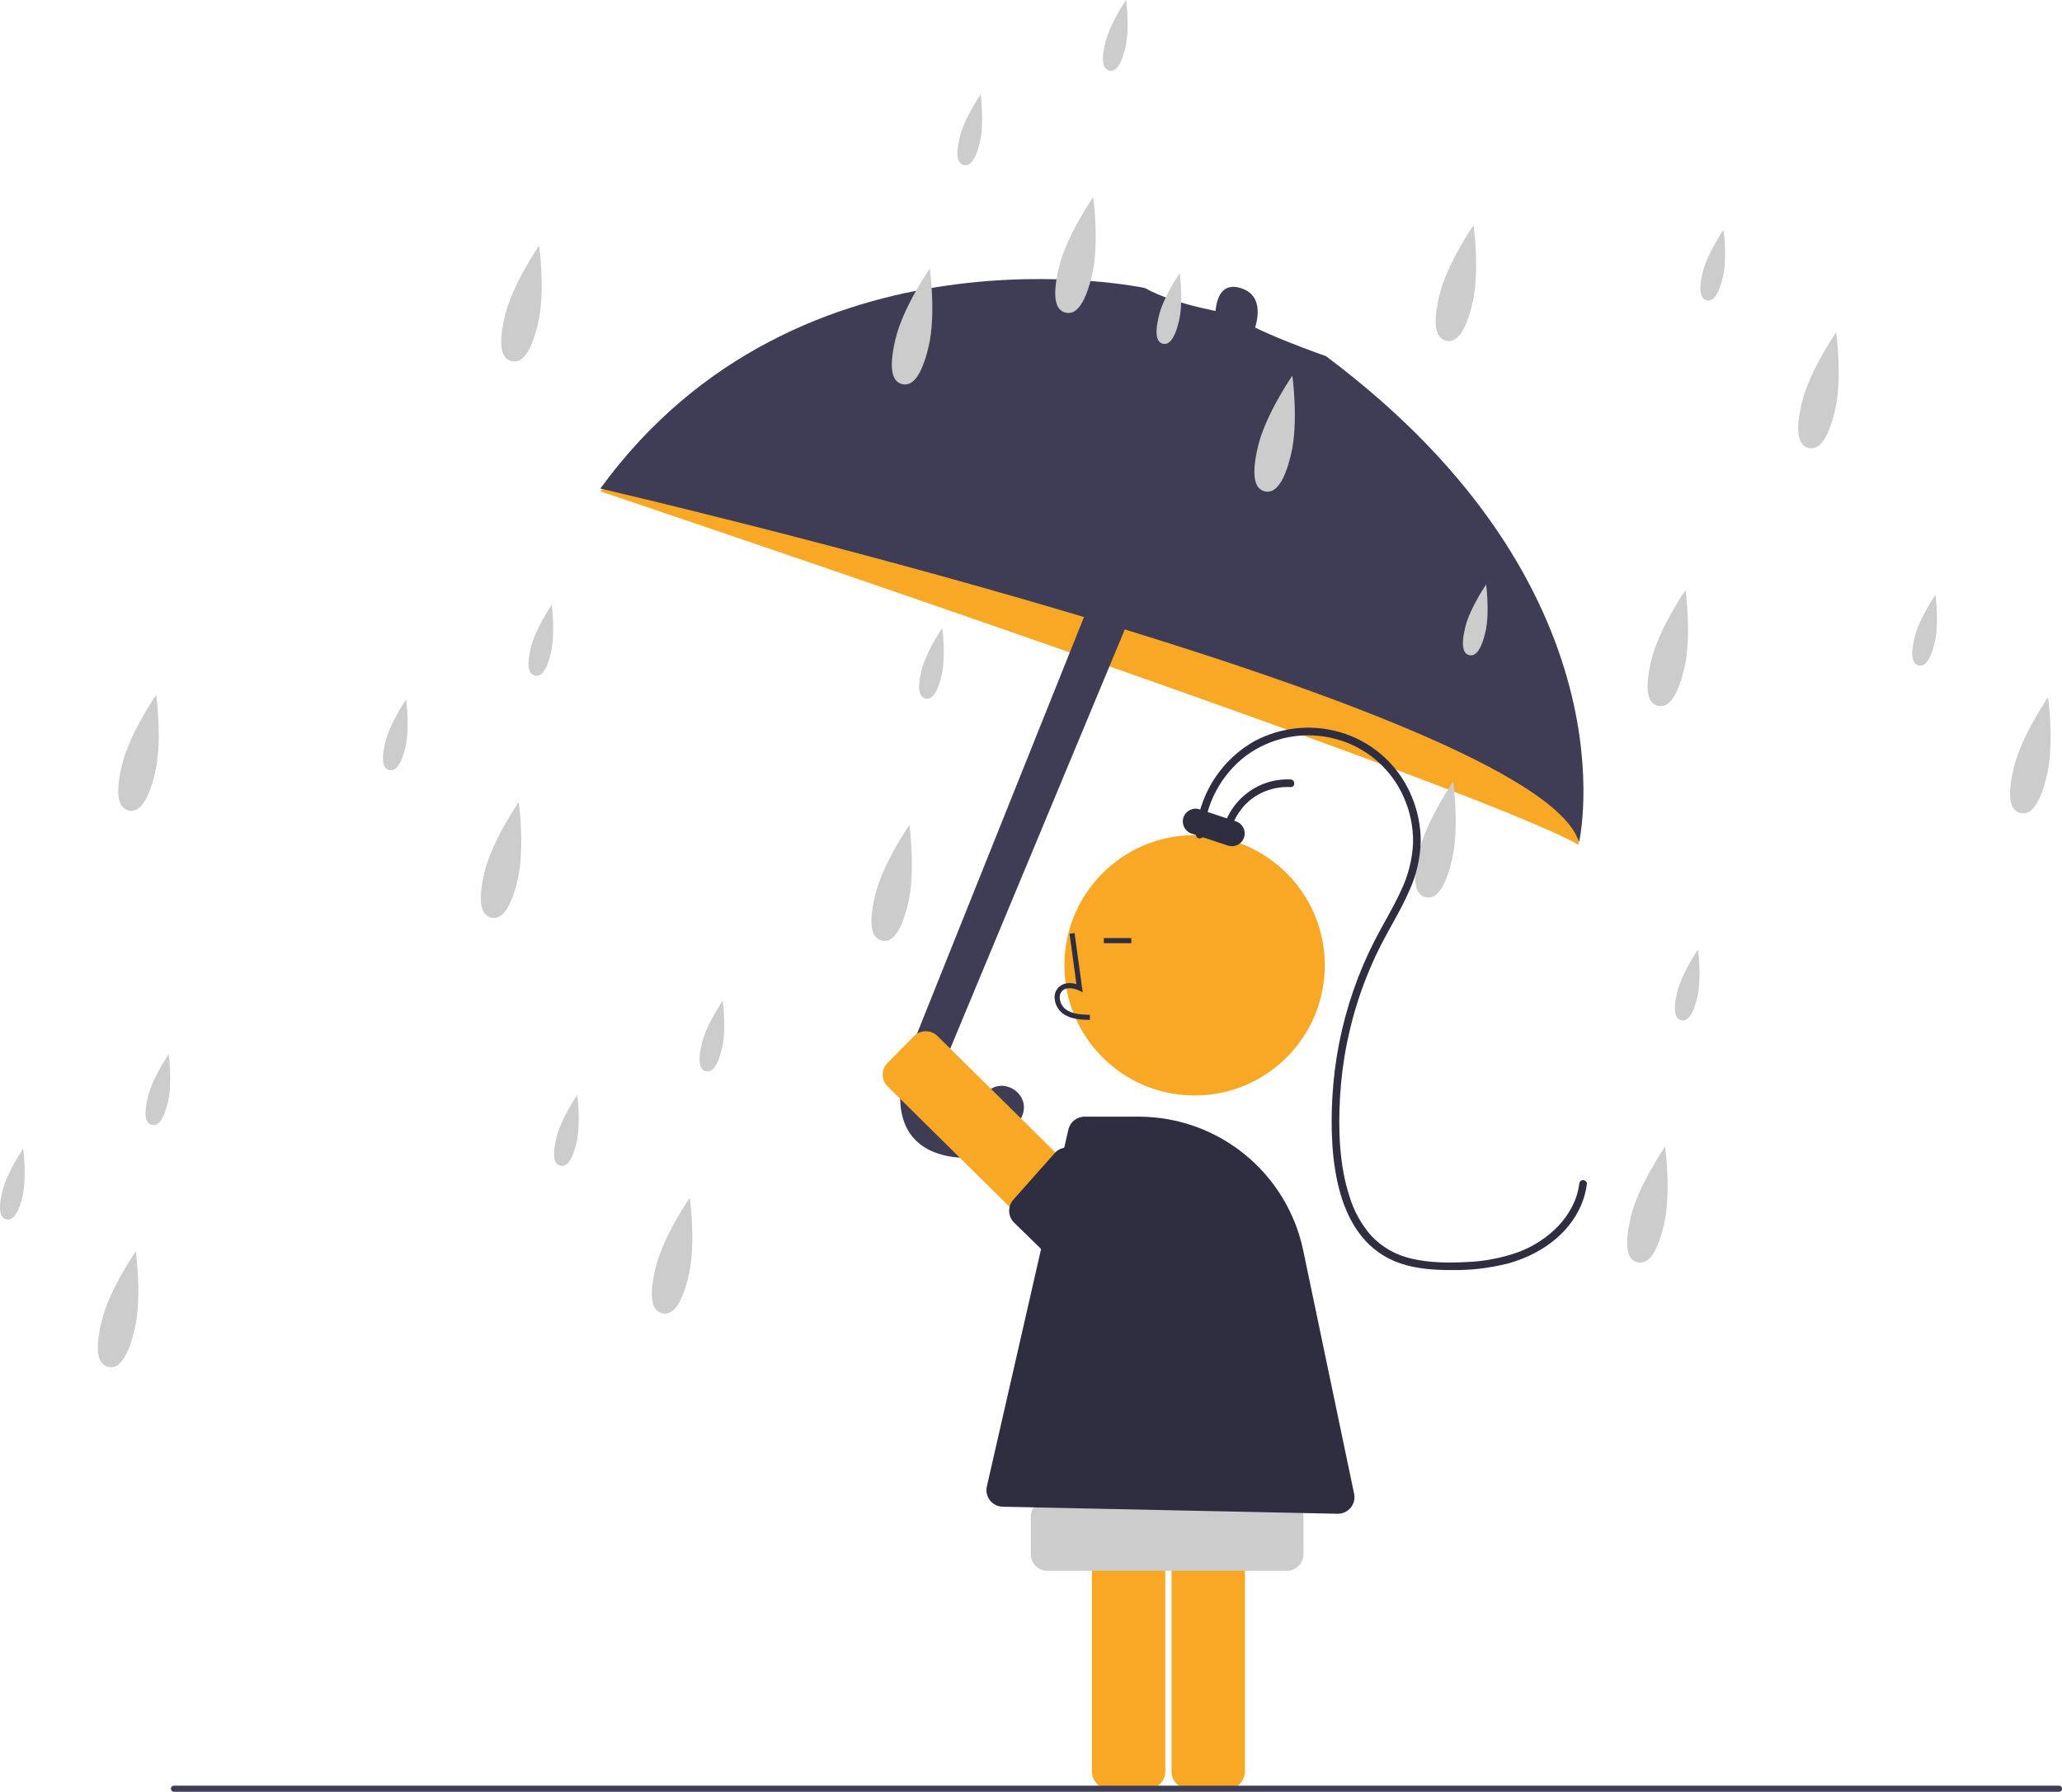
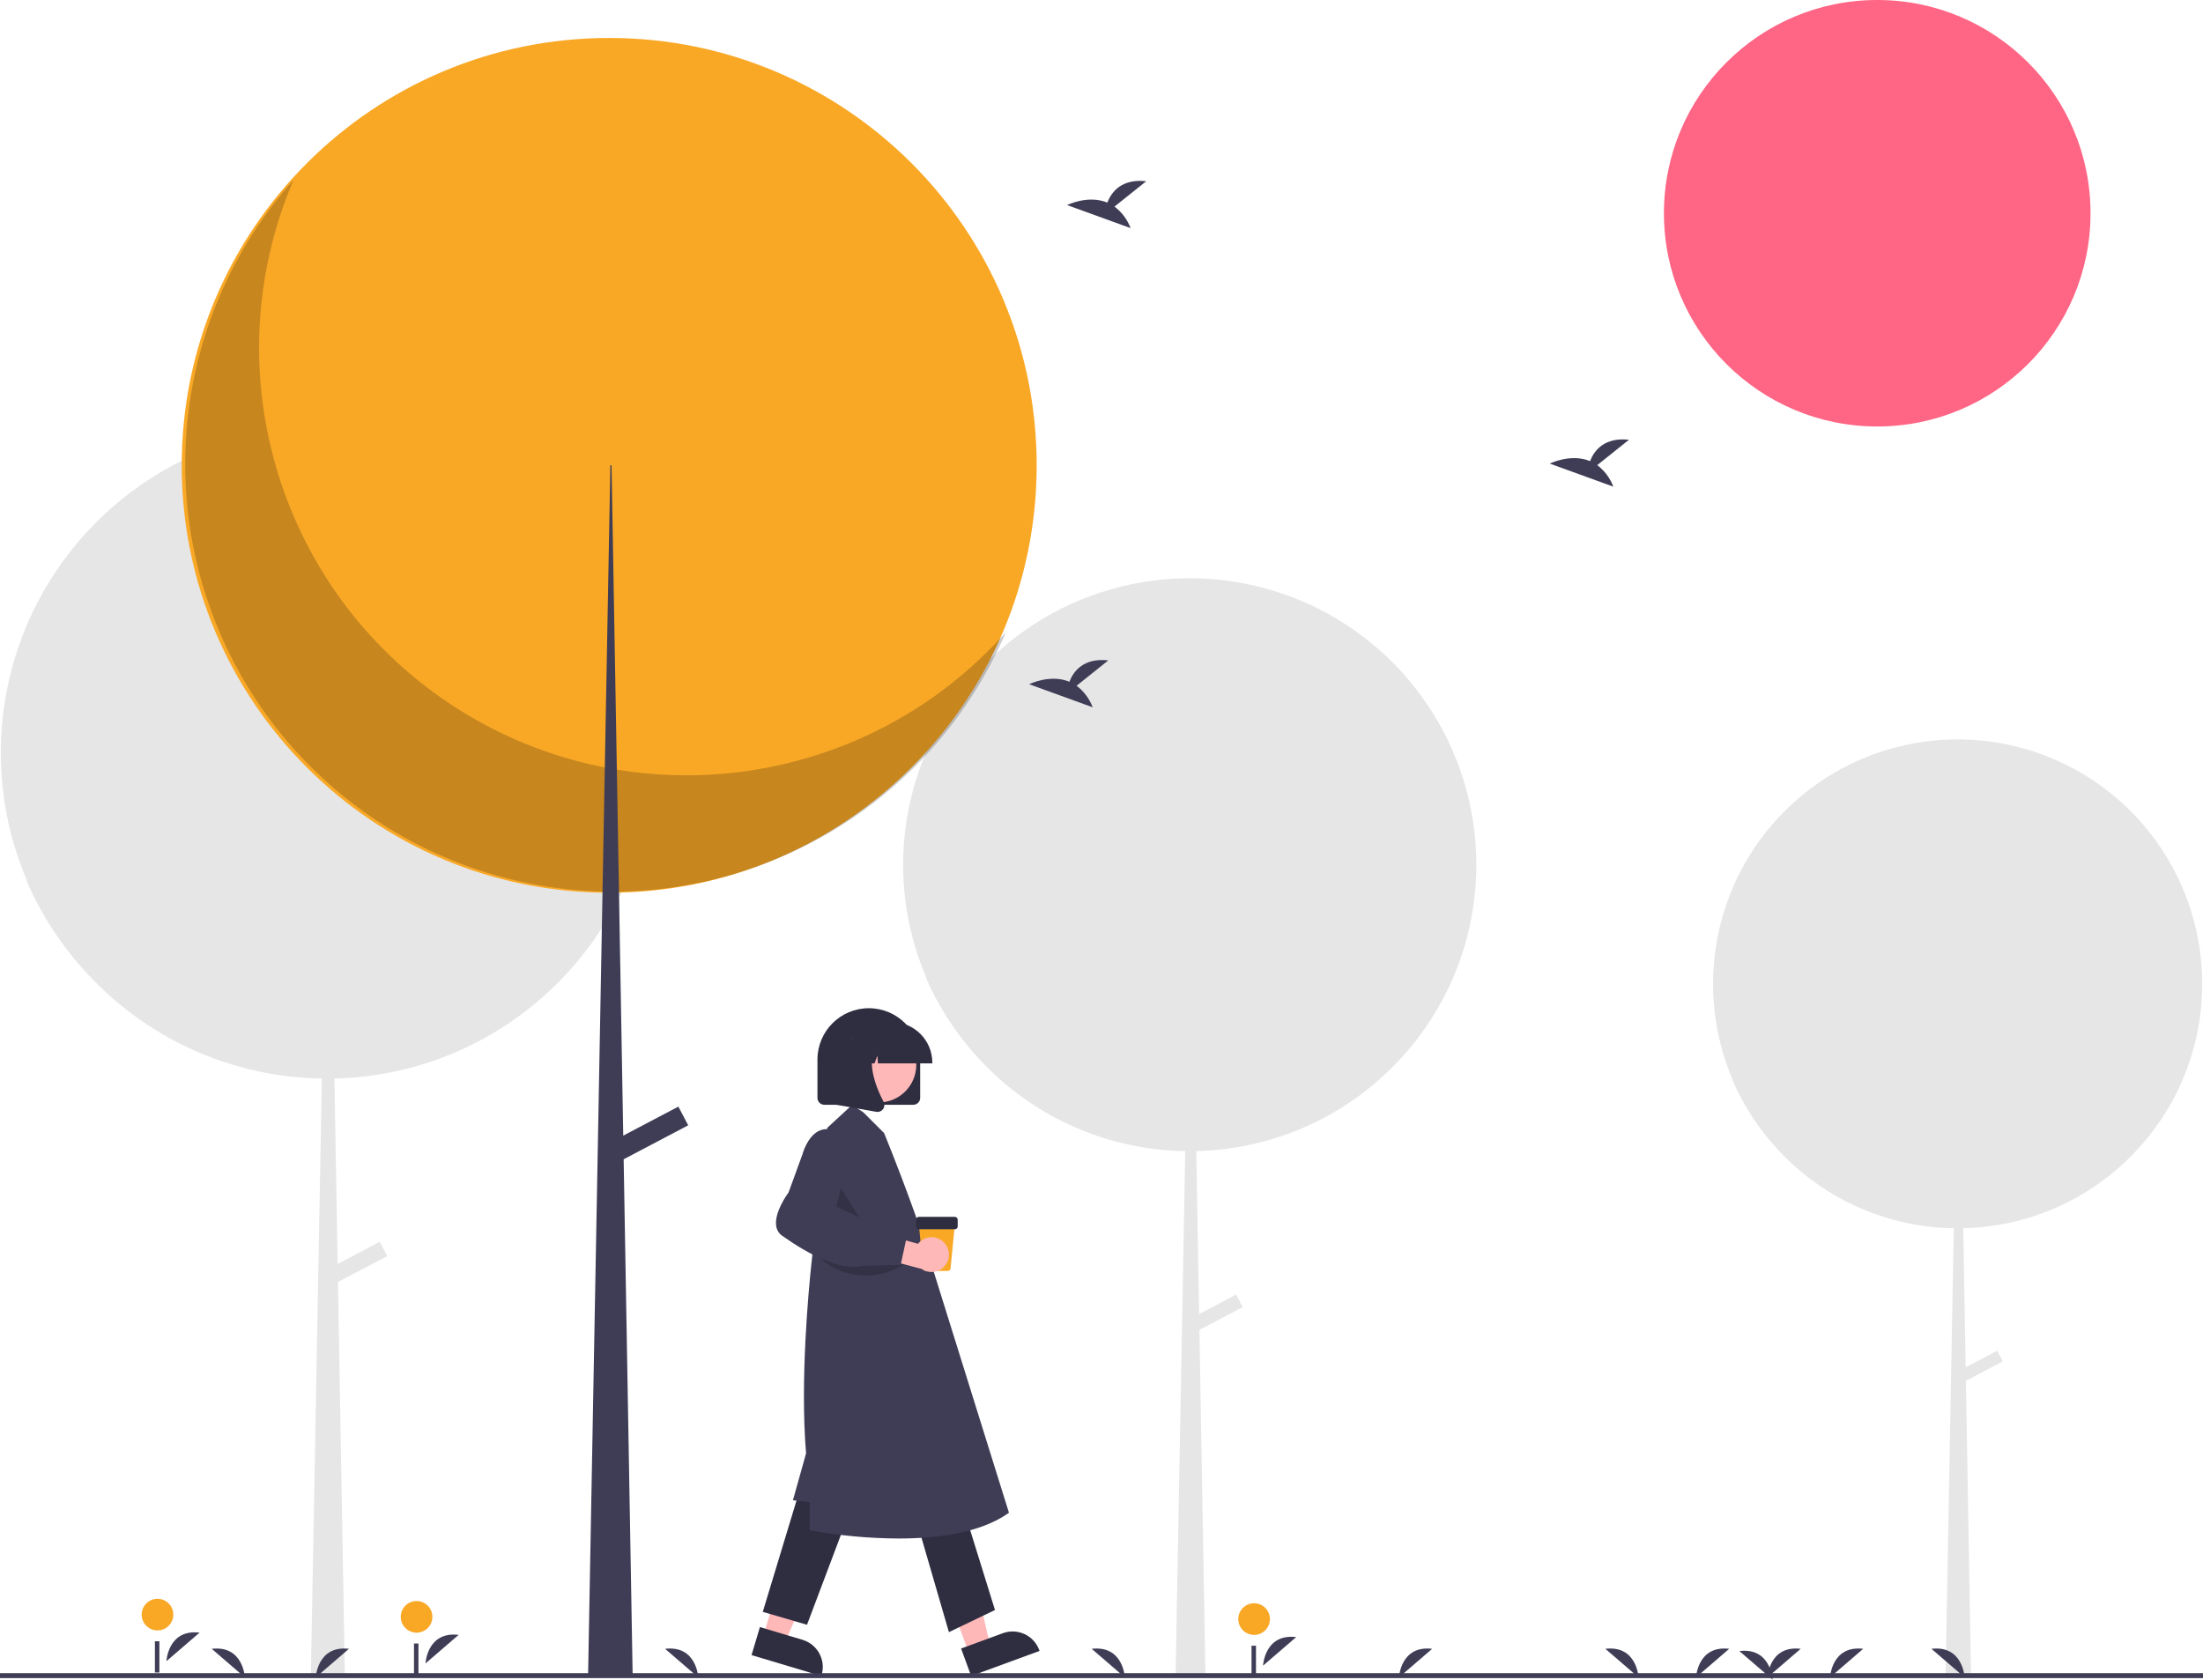
- <svg xmlns="http://www.w3.org/2000/svg" id="be23df8e-c438-4ff3-b7f5-fc55aef8b210" data-name="Layer 1" width="807.642" height="701.912" viewBox="0 0 807.642 701.912">
-   <path d="M676.798,799.957H662.038a7.008,7.008,0,0,1-7-7V669.943a7.008,7.008,0,0,1,7-7H676.798a7.008,7.008,0,0,1,7,7V792.957A7.008,7.008,0,0,1,676.798,799.957Z" transform="translate(-196.1788 -99.04419)" fill="#f9a826" />
-   <path d="M645.606,799.957H630.846a7.008,7.008,0,0,1-7-7V669.943a7.008,7.008,0,0,1,7-7H645.606a7.008,7.008,0,0,1,7,7V792.957A7.008,7.008,0,0,1,645.606,799.957Z" transform="translate(-196.1788 -99.04419)" fill="#f9a826" />
-   <path d="M256.881,401.887c-2.988,12.512-6.762,15.49-10.337,14.637s-5.596-5.216-2.608-17.728,13.429-27.582,13.429-27.582S259.869,389.375,256.881,401.887Z" transform="translate(-196.1788 -99.04419)" fill="#ccc" />
-   <path d="M248.881,619.887c-2.988,12.512-6.762,15.49-10.337,14.637s-5.596-5.216-2.608-17.728,13.429-27.582,13.429-27.582S251.869,607.375,248.881,619.887Z" transform="translate(-196.1788 -99.04419)" fill="#ccc" />
-   <path d="M686.706,230.267s6.848-14.489-4.218-18.256-10.271,11.408-10.271,11.408l13.462,7.989" transform="translate(-196.1788 -99.04419)" fill="#3f3d56" />
-   <path d="M454.169,272.897l-22.937,18.594s344.095,115.641,383.34,138.582l-3.874-32.404-32.51-39.597-62.974-40.173L613.56,286.275,502.779,246.435Z" transform="translate(-196.1788 -99.04419)" fill="#f9a826" />
-   <path d="M629.413,319.138,551.565,513.43s-12.442,32.173,15.054,38.339c16.532,3.707,25.271-6.321,29.612-14.909,4.636-9.172-7.949-17.238-14.24-9.11q-.153.198-.307.403c-.154.206-16.647,13.004-16.638-4.512a30.68,30.68,0,0,1,2.464-11.743l76.506-183.746Z" transform="translate(-196.1788 -99.04419)" fill="#3f3d56" />
-   <path d="M537.457,285.919" transform="translate(-196.1788 -99.04419)" opacity="0.1" style="isolation:isolate" />
-   <path d="M741.221,357.836" transform="translate(-196.1788 -99.04419)" opacity="0.1" style="isolation:isolate" />
-   <path d="M678.804,222.02s-21.906-3.199-34.227-10.161c0,0-135.199-28.776-213.261,78.575,0,0,367.49,85.068,383.34,138.582,0,0,23.065-99.032-99.116-190.445C715.54,238.571,685.649,228.183,678.804,222.02Z" transform="translate(-196.1788 -99.04419)" fill="#3f3d56" />
-   <path d="M261.961,530.761c-1.823,7.635-4.126,9.452-6.308,8.931s-3.415-3.183-1.592-10.818,8.194-16.831,8.194-16.831S263.784,523.126,261.961,530.761Z" transform="translate(-196.1788 -99.04419)" fill="#ccc" />
-   <path d="M204.961,567.761c-1.823,7.635-4.126,9.452-6.308,8.931s-3.415-3.183-1.592-10.818,8.194-16.831,8.194-16.831S206.784,560.126,204.961,567.761Z" transform="translate(-196.1788 -99.04419)" fill="#ccc" />
-   <path d="M623.881,206.887c-2.988,12.512-6.762,15.49-10.337,14.637s-5.596-5.216-2.608-17.728,13.429-27.582,13.429-27.582S626.869,194.375,623.881,206.887Z" transform="translate(-196.1788 -99.04419)" fill="#ccc" />
-   <path d="M636.961,117.761c-1.823,7.635-4.126,9.452-6.308,8.931s-3.415-3.183-1.592-10.818,8.194-16.831,8.194-16.831S638.784,110.126,636.961,117.761Z" transform="translate(-196.1788 -99.04419)" fill="#ccc" />
-   <path d="M579.961,154.761c-1.823,7.635-4.126,9.452-6.308,8.931s-3.415-3.183-1.592-10.818,8.194-16.831,8.194-16.831S581.784,147.126,579.961,154.761Z" transform="translate(-196.1788 -99.04419)" fill="#ccc" />
-   <path d="M465.881,598.887c-2.988,12.512-6.762,15.49-10.337,14.637s-5.596-5.216-2.608-17.728,13.429-27.582,13.429-27.582S468.869,586.375,465.881,598.887Z" transform="translate(-196.1788 -99.04419)" fill="#ccc" />
-   <path d="M478.961,509.761c-1.823,7.635-4.126,9.452-6.308,8.931s-3.415-3.183-1.592-10.818,8.194-16.831,8.194-16.831S480.784,502.126,478.961,509.761Z" transform="translate(-196.1788 -99.04419)" fill="#ccc" />
-   <path d="M421.961,546.761c-1.823,7.635-4.126,9.452-6.308,8.931s-3.415-3.183-1.592-10.818,8.194-16.831,8.194-16.831S423.784,539.126,421.961,546.761Z" transform="translate(-196.1788 -99.04419)" fill="#ccc" />
-   <path d="M406.881,225.887c-2.988,12.512-6.762,15.49-10.337,14.637s-5.596-5.216-2.608-17.728,13.429-27.582,13.429-27.582S409.869,213.375,406.881,225.887Z" transform="translate(-196.1788 -99.04419)" fill="#ccc" />
-   <path d="M398.881,443.887c-2.988,12.512-6.762,15.49-10.337,14.637s-5.596-5.216-2.608-17.728,13.429-27.582,13.429-27.582S401.869,431.375,398.881,443.887Z" transform="translate(-196.1788 -99.04419)" fill="#ccc" />
-   <path d="M411.961,354.761c-1.823,7.635-4.126,9.452-6.308,8.931s-3.415-3.183-1.592-10.818,8.194-16.831,8.194-16.831S413.784,347.126,411.961,354.761Z" transform="translate(-196.1788 -99.04419)" fill="#ccc" />
-   <path d="M354.961,391.761c-1.823,7.635-4.126,9.452-6.308,8.931s-3.415-3.183-1.592-10.818,8.194-16.831,8.194-16.831S356.784,384.126,354.961,391.761Z" transform="translate(-196.1788 -99.04419)" fill="#ccc" />
-   <path d="M559.881,234.887c-2.988,12.512-6.762,15.49-10.337,14.637s-5.596-5.216-2.608-17.728,13.429-27.582,13.429-27.582S562.869,222.375,559.881,234.887Z" transform="translate(-196.1788 -99.04419)" fill="#ccc" />
-   <path d="M551.881,452.887c-2.988,12.512-6.762,15.49-10.337,14.637s-5.596-5.216-2.608-17.728,13.429-27.582,13.429-27.582S554.869,440.375,551.881,452.887Z" transform="translate(-196.1788 -99.04419)" fill="#ccc" />
-   <path d="M564.961,363.761c-1.823,7.635-4.126,9.452-6.308,8.931s-3.415-3.183-1.592-10.818,8.194-16.831,8.194-16.831S566.784,356.126,564.961,363.761Z" transform="translate(-196.1788 -99.04419)" fill="#ccc" />
-   <path d="M701.881,276.887c-2.988,12.512-6.762,15.49-10.337,14.637s-5.596-5.216-2.608-17.728,13.429-27.582,13.429-27.582S704.869,264.375,701.881,276.887Z" transform="translate(-196.1788 -99.04419)" fill="#ccc" />
-   <path d="M657.961,224.761c-1.823,7.635-4.126,9.452-6.308,8.931s-3.415-3.183-1.592-10.818,8.194-16.831,8.194-16.831S659.784,217.126,657.961,224.761Z" transform="translate(-196.1788 -99.04419)" fill="#ccc" />
-   <path d="M772.881,217.887c-2.988,12.512-6.762,15.49-10.337,14.637s-5.596-5.216-2.608-17.728,13.429-27.582,13.429-27.582S775.869,205.375,772.881,217.887Z" transform="translate(-196.1788 -99.04419)" fill="#ccc" />
-   <path d="M764.881,435.887c-2.988,12.512-6.762,15.49-10.337,14.637s-5.596-5.216-2.608-17.728,13.429-27.582,13.429-27.582S767.869,423.375,764.881,435.887Z" transform="translate(-196.1788 -99.04419)" fill="#ccc" />
-   <path d="M777.961,346.761c-1.823,7.635-4.126,9.452-6.308,8.931s-3.415-3.183-1.592-10.818,8.194-16.831,8.194-16.831S779.784,339.126,777.961,346.761Z" transform="translate(-196.1788 -99.04419)" fill="#ccc" />
-   <path d="M914.881,259.887c-2.988,12.512-6.762,15.49-10.337,14.637s-5.596-5.216-2.608-17.728,13.429-27.582,13.429-27.582S917.869,247.375,914.881,259.887Z" transform="translate(-196.1788 -99.04419)" fill="#ccc" />
-   <path d="M870.961,207.761c-1.823,7.635-4.126,9.452-6.308,8.931s-3.415-3.183-1.592-10.818,8.194-16.831,8.194-16.831S872.784,200.126,870.961,207.761Z" transform="translate(-196.1788 -99.04419)" fill="#ccc" />
-   <path d="M855.881,360.887c-2.988,12.512-6.762,15.49-10.337,14.637s-5.596-5.216-2.608-17.728,13.429-27.582,13.429-27.582S858.869,348.375,855.881,360.887Z" transform="translate(-196.1788 -99.04419)" fill="#ccc" />
-   <path d="M847.881,578.887c-2.988,12.512-6.762,15.49-10.337,14.637s-5.596-5.216-2.608-17.728,13.429-27.582,13.429-27.582S850.869,566.375,847.881,578.887Z" transform="translate(-196.1788 -99.04419)" fill="#ccc" />
-   <path d="M860.961,489.761c-1.823,7.635-4.126,9.452-6.308,8.931s-3.415-3.183-1.592-10.818,8.194-16.831,8.194-16.831S862.784,482.126,860.961,489.761Z" transform="translate(-196.1788 -99.04419)" fill="#ccc" />
-   <path d="M997.881,402.887c-2.988,12.512-6.762,15.49-10.337,14.637s-5.596-5.216-2.608-17.728,13.429-27.582,13.429-27.582S1000.869,390.375,997.881,402.887Z" transform="translate(-196.1788 -99.04419)" fill="#ccc" />
-   <path d="M953.961,350.761c-1.823,7.635-4.126,9.452-6.308,8.931s-3.415-3.183-1.592-10.818,8.194-16.831,8.194-16.831S955.784,343.126,953.961,350.761Z" transform="translate(-196.1788 -99.04419)" fill="#ccc" />
-   <circle cx="467.901" cy="378.152" r="51" fill="#f9a826" />
-   <path d="M623.042,498.605c-3.306-.092-7.421-.208-10.59-2.522a8.133,8.133,0,0,1-3.2-6.073,5.471,5.471,0,0,1,1.861-4.492c1.655-1.399,4.073-1.728,6.678-.961l-2.699-19.726,1.981-.271,3.173,23.19-1.655-.759c-1.918-.879-4.551-1.327-6.188.055a3.514,3.514,0,0,0-1.153,2.895,6.147,6.147,0,0,0,2.381,4.528c2.466,1.802,5.746,2.034,9.466,2.139Z" transform="translate(-196.1788 -99.04419)" fill="#2f2e41" />
-   <rect x="432.342" y="367.487" width="10.771" height="2" fill="#2f2e41" />
-   <path d="M667.648,426.045a42.161,42.161,0,0,1,16.487-30.886,41.065,41.065,0,0,1,35.015-6.678A40.441,40.441,0,0,1,746.032,411.42a42.108,42.108,0,0,1,3.61,17.692,47.833,47.833,0,0,1-4.831,19.067c-3.007,6.552-6.8,12.699-10.094,19.104a152.46,152.46,0,0,0-8.377,19.557,154.179,154.179,0,0,0-8.322,42.374c-1.224,22.771.954,56.014,26.66,64.753,6.537,2.222,13.588,2.636,20.442,2.618a83.952,83.952,0,0,0,21.42-2.509c12.135-3.24,23.656-10.85,28.826-22.672a31.553,31.553,0,0,0,2.373-8.569c.108-.81-.767-1.492-1.5-1.5a1.537,1.537,0,0,0-1.5,1.5c-1.674,12.598-12.172,22.259-23.569,26.602a67.697,67.697,0,0,1-20.736,4.011c-7.046.356-14.362.301-21.262-1.321a30.792,30.792,0,0,1-16.014-9.103,41.402,41.402,0,0,1-8.359-15.122c-4.057-12.385-4.483-26.002-3.77-38.911a151.262,151.262,0,0,1,8.498-42.193,147.932,147.932,0,0,1,8.804-19.958c3.342-6.286,7.054-12.395,9.87-18.947a49.444,49.444,0,0,0,4.445-19.153,45.244,45.244,0,0,0-3.576-17.793,43.37,43.37,0,0,0-25.81-24.361,44.641,44.641,0,0,0-36.016,2.95,45.385,45.385,0,0,0-21.255,27.733,43.424,43.424,0,0,0-1.342,8.775c-.099,1.93,2.901,1.924,3,0Z" transform="translate(-196.1788 -99.04419)" fill="#2f2e41" />
-   <path d="M677.621,427.098a23.488,23.488,0,0,1,7.857-14.333,23.169,23.169,0,0,1,16.195-5.376c1.93.097,1.925-2.904,0-3a26.104,26.104,0,0,0-26.945,21.911c-.288,1.889,2.602,2.703,2.893.798Z" transform="translate(-196.1788 -99.04419)" fill="#2f2e41" />
-   <path d="M664.08,418.196h15a5,5,0,0,1,5,5v0a5,5,0,0,1-5,5h-15a5,5,0,0,1-5-5v0a5,5,0,0,1,5-5Z" transform="translate(980.4327 936.5708) rotate(-161.7278)" fill="#2f2e41" />
-   <path d="M700.22,714.388H606.43a6.507,6.507,0,0,1-6.5-6.5V693.129a6.507,6.507,0,0,1,6.5-6.5h93.79a6.507,6.507,0,0,1,6.5,6.5v14.759A6.507,6.507,0,0,1,700.22,714.388Z" transform="translate(-196.1788 -99.04419)" fill="#ccc" />
-   <path d="M720.201,692.049c-.047,0-.094-0-.14-.001l-131.152-2.761a6.5,6.5,0,0,1-6.2-7.946l31.932-139.8a6.467,6.467,0,0,1,6.337-5.053h21.376A65.892,65.892,0,0,1,706.575,588.667l19.984,95.551a6.5,6.5,0,0,1-6.359,7.831Z" transform="translate(-196.1788 -99.04419)" fill="#2f2e41" />
-   <path d="M635.941,612.957a6.48,6.48,0,0,1-4.567-1.872L543.848,524.646a6.5,6.5,0,0,1-.057-9.192l10.371-10.502a6.5,6.5,0,0,1,9.192-.057l87.526,86.439a6.508,6.508,0,0,1,.057,9.193L640.566,611.028A6.482,6.482,0,0,1,635.941,612.957Z" transform="translate(-196.1788 -99.04419)" fill="#f9a826" />
-   <path d="M631.894,615.575l-38.487-37.553a6.525,6.525,0,0,1-.324-9.001L609.283,550.762a6.525,6.525,0,0,1,10.076.382l41.181,41.97a6.537,6.537,0,0,1-.484,9.214l-18.937,13.736A6.537,6.537,0,0,1,631.894,615.575Z" transform="translate(-196.1788 -99.04419)" fill="#2f2e41" />
-   <path d="M1002.631,800.956H264.337a1.191,1.191,0,1,1,0-2.381h738.294a1.191,1.191,0,1,1,0,2.381Z" transform="translate(-196.1788 -99.04419)" fill="#3f3d56" />
+ <svg xmlns="http://www.w3.org/2000/svg" id="afcd27bc-9e58-484b-acf0-96ac0ca03cce" data-name="Layer 1" width="888" height="677.207" viewBox="0 0 888 677.207">
+   <polygon points="307.693 659.535 316.417 662.148 330.648 629.74 317.772 625.884 307.693 659.535" fill="#ffb8b8" />
+   <path d="M462.32,767.416l17.182,5.146.001 0a11.431,11.431,0,0,1,7.669,14.229l-.107.356-28.131-8.426Z" transform="translate(-156 -111.3965)" fill="#2f2e41" />
+   <polygon points="390.602 666.663 399.153 663.528 391.13 629.055 378.51 633.682 390.602 666.663" fill="#ffb8b8" />
+   <path d="M543.398,776.067l16.839-6.174.001-0a11.431,11.431,0,0,1,14.666,6.797l.128.349L547.46,787.148Z" transform="translate(-156 -111.3965)" fill="#2f2e41" />
+   <polygon points="322.321 600.868 307.464 649.897 325.292 655.097 342.378 609.782 322.321 600.868" fill="#2f2e41" />
+   <polygon points="369.121 612.011 382.493 658.068 401.064 649.154 387.693 606.068 369.121 612.011" fill="#2f2e41" />
+   <path d="M518.162,731.714a203.98,203.98,0,0,1-35.458-3.27l-.298-.06v-11.33l-6.79-.754,5.3-18.928c-2.47-29.16,1.04-66.089,2.176-76.719.26-2.493.431-3.891.431-3.891l5.959-50.65,9.97-9.203,4.529,2.948,8.402,8.401c9.766,24.034,17.515,46.661,17.564,48.115l32.751,104.953-.221.156C551.106,729.51,533.77,731.714,518.162,731.714Z" transform="translate(-156 -111.3965)" fill="#3f3d56" />
+   <polygon points="337.708 477.181 335.418 491.475 350.921 497.87 337.708 477.181" opacity="0.2" />
+   <path d="M524.128,556.834H488.284a2.784,2.784,0,0,1-2.781-2.781v-15.45a20.703,20.703,0,0,1,41.406,0v15.45A2.784,2.784,0,0,1,524.128,556.834Z" transform="translate(-156 -111.3965)" fill="#2f2e41" />
+   <circle cx="354.164" cy="429.328" r="15.179" fill="#ffb8b8" />
+   <path d="M531.807,540.148H509.889l-.225-3.147-1.124,3.147h-3.375l-.445-6.237-2.227,6.237h-6.53v-.309a16.395,16.395,0,0,1,16.377-16.377H515.43a16.395,16.395,0,0,1,16.377,16.377Z" transform="translate(-156 -111.3965)" fill="#2f2e41" />
+   <path d="M509.71,559.718a2.841,2.841,0,0,1-.492-.043l-16.049-2.832V530.318h17.667l-.437.51c-6.086,7.097-1.501,18.606,1.774,24.834a2.74,2.74,0,0,1-.218,2.909A2.77,2.77,0,0,1,509.71,559.718Z" transform="translate(-156 -111.3965)" fill="#2f2e41" />
+   <path d="M538.029,623.83h-8.797a1.131,1.131,0,0,1-1.13-1.025l-1.761-18.049h14.579l-1.761,18.049A1.131,1.131,0,0,1,538.029,623.83Z" transform="translate(-156 -111.3965)" fill="#f9a826" />
+   <path d="M540.896,607.027H526.364a1.137,1.137,0,0,1-1.135-1.135v-2.725a1.137,1.137,0,0,1,1.135-1.135h14.532a1.137,1.137,0,0,1,1.135,1.135v2.725A1.137,1.137,0,0,1,540.896,607.027Z" transform="translate(-156 -111.3965)" fill="#2f2e41" />
+   <path d="M483.892,616.064l0,0a27.881,27.881,0,0,0,33.468,6.765l3.304-1.635Z" transform="translate(-156 -111.3965)" opacity="0.2" />
+   <path d="M536.711,612.569a6.966,6.966,0,0,0-10.676.322l-15.326-4.302-4.886,8.676,21.728,5.772a7.004,7.004,0,0,0,9.16-10.467Z" transform="translate(-156 -111.3965)" fill="#ffb8b8" />
+   <path d="M500.139,622.197c-7.286.001-17.145-4.271-28.849-12.546a5.731,5.731,0,0,1-2.413-3.928c-.863-5.469,4.471-12.863,4.995-13.572l5.608-15.401c.065-.25,1.872-6.914,6.409-9.284a7.438,7.438,0,0,1,6.214-.265c8.642,3.147,1.894,27.448.968,30.635l11.45,5.389,7.271,4.635,9.958,1.042-2.704,12.512-15.123.34A15.434,15.434,0,0,1,500.139,622.197Z" transform="translate(-156 -111.3965)" fill="#3f3d56" />
+   <path d="M1043.675,508.056A98.58,98.58,0,1,0,854.454,546.865c-.096-.107-.196-.211-.292-.319a98.666,98.666,0,0,0,17.954,27.783c.022.025.045.049.068.073.606.66,1.215,1.317,1.838,1.96a98.28,98.28,0,0,0,69.529,30.254l-3.331,180.929h10.291l-2.083-119.415,14.887-7.838-2.271-4.314-12.711,6.692-.978-56.064A98.578,98.578,0,0,0,1043.675,508.056Z" transform="translate(-156 -111.3965)" fill="#e6e6e6" />
+   <path d="M751.087,460.008a115.526,115.526,0,1,0-221.75,45.481c-.113-.126-.23-.248-.342-.374a115.628,115.628,0,0,0,21.041,32.559c.026.029.053.057.08.086.71.773,1.423,1.543,2.154,2.297a115.176,115.176,0,0,0,81.482,35.454l-3.904,212.033h12.06l-2.441-139.944,17.446-9.185-2.661-5.055-14.896,7.842-1.146-65.702A115.525,115.525,0,0,0,751.087,460.008Z" transform="translate(-156 -111.3965)" fill="#e6e6e6" />
+   <path d="M419.259,414.815A131.467,131.467,0,1,0,166.912,466.571c-.129-.143-.261-.282-.389-.426a131.582,131.582,0,0,0,23.944,37.051c.03.033.061.065.091.098.808.88,1.62,1.756,2.451,2.614a131.068,131.068,0,0,0,92.725,40.346L281.291,787.545h13.725L292.238,628.291,312.091,617.839l-3.029-5.753-16.952,8.925-1.304-74.767A131.465,131.465,0,0,0,419.259,414.815Z" transform="translate(-156 -111.3965)" fill="#e6e6e6" />
+   <circle cx="756.685" cy="85.976" r="85.976" fill="#ff6584" />
+   <circle cx="245.559" cy="187.616" r="172.312" fill="#f9a826" />
+   <path d="M274.329,183.922A172.325,172.325,0,0,0,561.452,366.292,172.327,172.327,0,1,1,274.329,183.922Z" transform="translate(-156 -111.3965)" opacity="0.2" style="isolation:isolate" />
+   <polygon points="246.032 187.616 246.506 187.616 255.027 676.148 237.038 676.148 246.032 187.616" fill="#3f3d56" />
+   <rect x="401.085" y="564.581" width="32.19" height="8.521" transform="translate(-372.9656 148.4482) rotate(-27.76587)" fill="#3f3d56" />
+   <path d="M665.115,782.975s.622-13.027,13.366-11.513" transform="translate(-156 -111.3965)" fill="#3f3d56" />
+   <circle cx="505.514" cy="652.803" r="6.379" fill="#f9a826" />
+   <rect x="504.476" y="663.545" width="1.801" height="12.604" fill="#3f3d56" />
+   <path d="M223.083,781.174s.622-13.027,13.366-11.513" transform="translate(-156 -111.3965)" fill="#3f3d56" />
+   <circle cx="63.482" cy="651.003" r="6.379" fill="#f9a826" />
+   <rect x="62.444" y="661.744" width="1.801" height="12.604" fill="#3f3d56" />
+   <path d="M327.514,782.075s.622-13.027,13.366-11.513" transform="translate(-156 -111.3965)" fill="#3f3d56" />
+   <circle cx="167.913" cy="651.903" r="6.379" fill="#f9a826" />
+   <rect x="166.875" y="662.644" width="1.801" height="12.604" fill="#3f3d56" />
+   <path d="M605.243,194.695l12.795-10.233c-9.94-1.097-14.024,4.324-15.695,8.615-7.765-3.224-16.219,1.001-16.219,1.001l25.6,9.294A19.372,19.372,0,0,0,605.243,194.695Z" transform="translate(-156 -111.3965)" fill="#3f3d56" />
+   <path d="M799.827,298.936l12.795-10.233c-9.94-1.097-14.024,4.324-15.695,8.615-7.765-3.224-16.219,1.001-16.219,1.001l25.6,9.294A19.372,19.372,0,0,0,799.827,298.936Z" transform="translate(-156 -111.3965)" fill="#3f3d56" />
+   <path d="M589.955,387.889l12.795-10.233c-9.94-1.097-14.024,4.324-15.695,8.615-7.765-3.224-16.219,1.001-16.219,1.001l25.6,9.294A19.372,19.372,0,0,0,589.955,387.889Z" transform="translate(-156 -111.3965)" fill="#3f3d56" />
+   <path d="M839.655,787.703s.622-13.027,13.366-11.513" transform="translate(-156 -111.3965)" fill="#3f3d56" />
+   <path d="M719.919,787.703s.622-13.027,13.366-11.513" transform="translate(-156 -111.3965)" fill="#3f3d56" />
+   <path d="M283.289,787.703s.622-13.027,13.366-11.513" transform="translate(-156 -111.3965)" fill="#3f3d56" />
+   <path d="M893.671,787.703s.622-13.027,13.366-11.513" transform="translate(-156 -111.3965)" fill="#3f3d56" />
+   <path d="M868.464,787.703s.622-13.027,13.366-11.513" transform="translate(-156 -111.3965)" fill="#3f3d56" />
+   <path d="M816.465,787.703s-.622-13.027-13.366-11.513" transform="translate(-156 -111.3965)" fill="#3f3d56" />
+   <path d="M609.403,787.703s-.622-13.027-13.366-11.513" transform="translate(-156 -111.3965)" fill="#3f3d56" />
+   <path d="M437.452,787.703s-.622-13.027-13.366-11.513" transform="translate(-156 -111.3965)" fill="#3f3d56" />
+   <path d="M254.697,787.703s-.622-13.027-13.366-11.513" transform="translate(-156 -111.3965)" fill="#3f3d56" />
+   <path d="M947.904,787.703s-.622-13.027-13.366-11.513" transform="translate(-156 -111.3965)" fill="#3f3d56" />
+   <path d="M870.481,788.604s-.622-13.027-13.366-11.513" transform="translate(-156 -111.3965)" fill="#3f3d56" />
+   <rect y="674.604" width="888" height="2" fill="#3f3d56" />
</svg>
